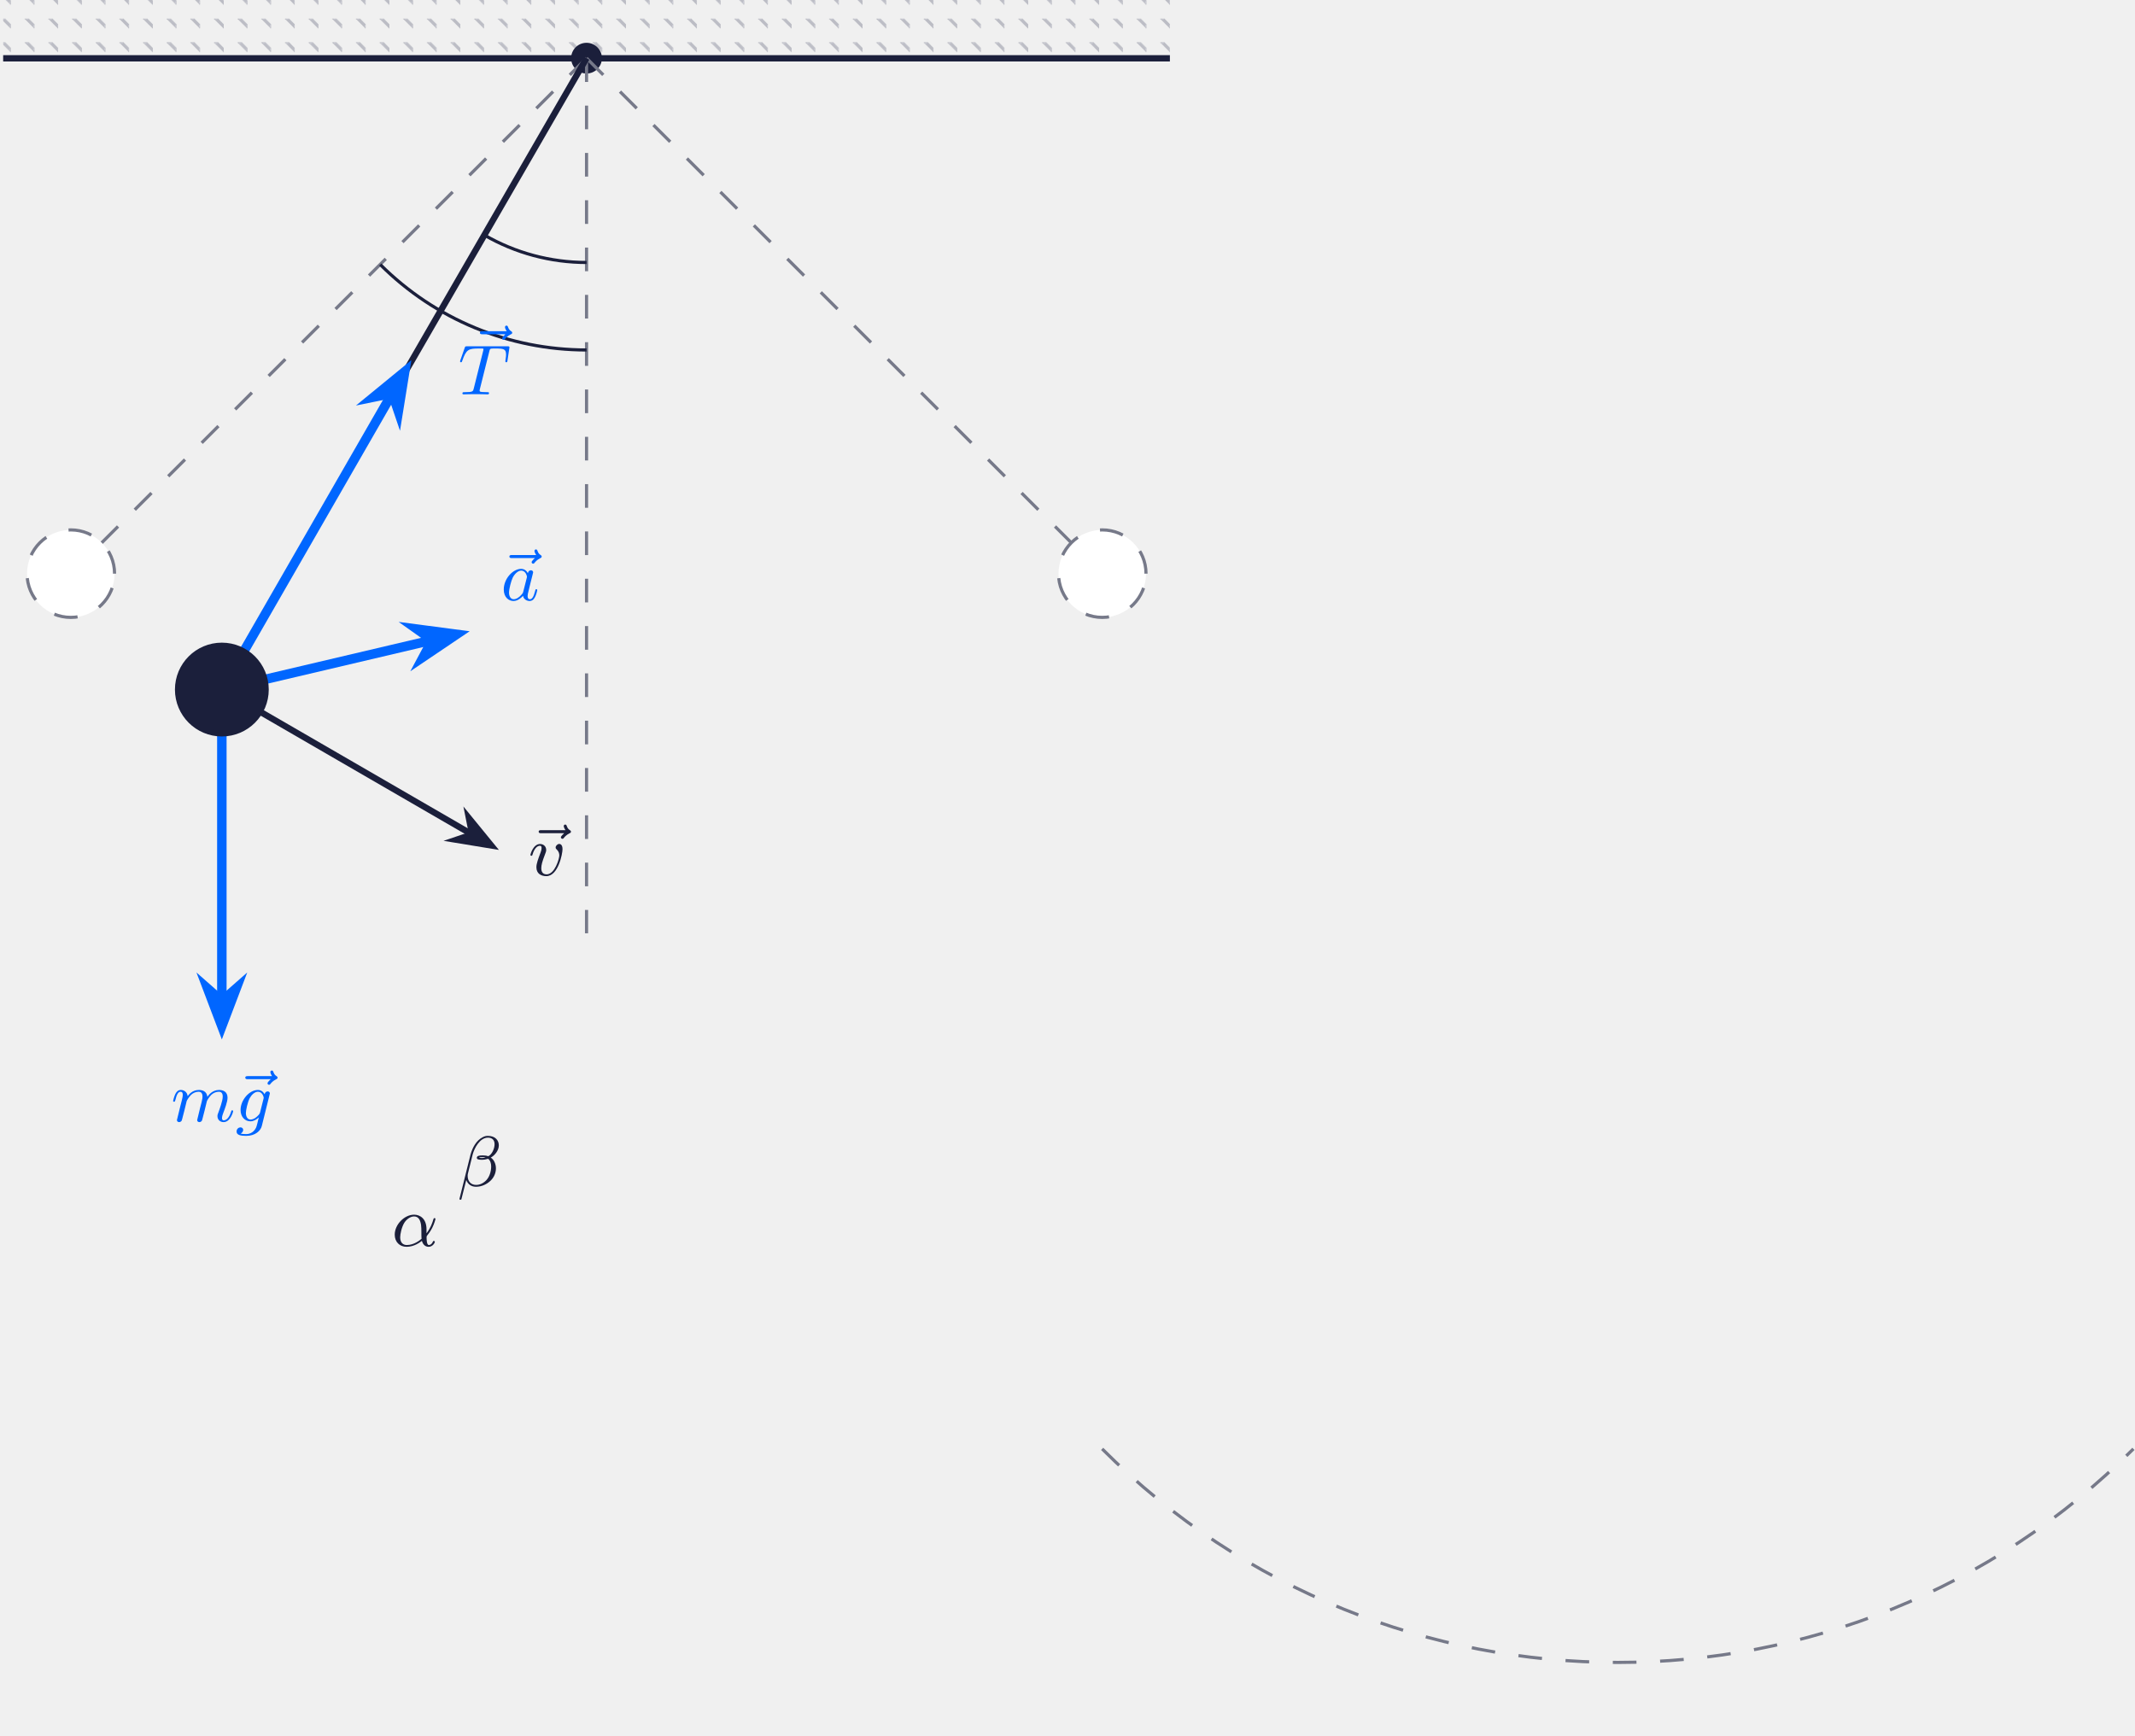
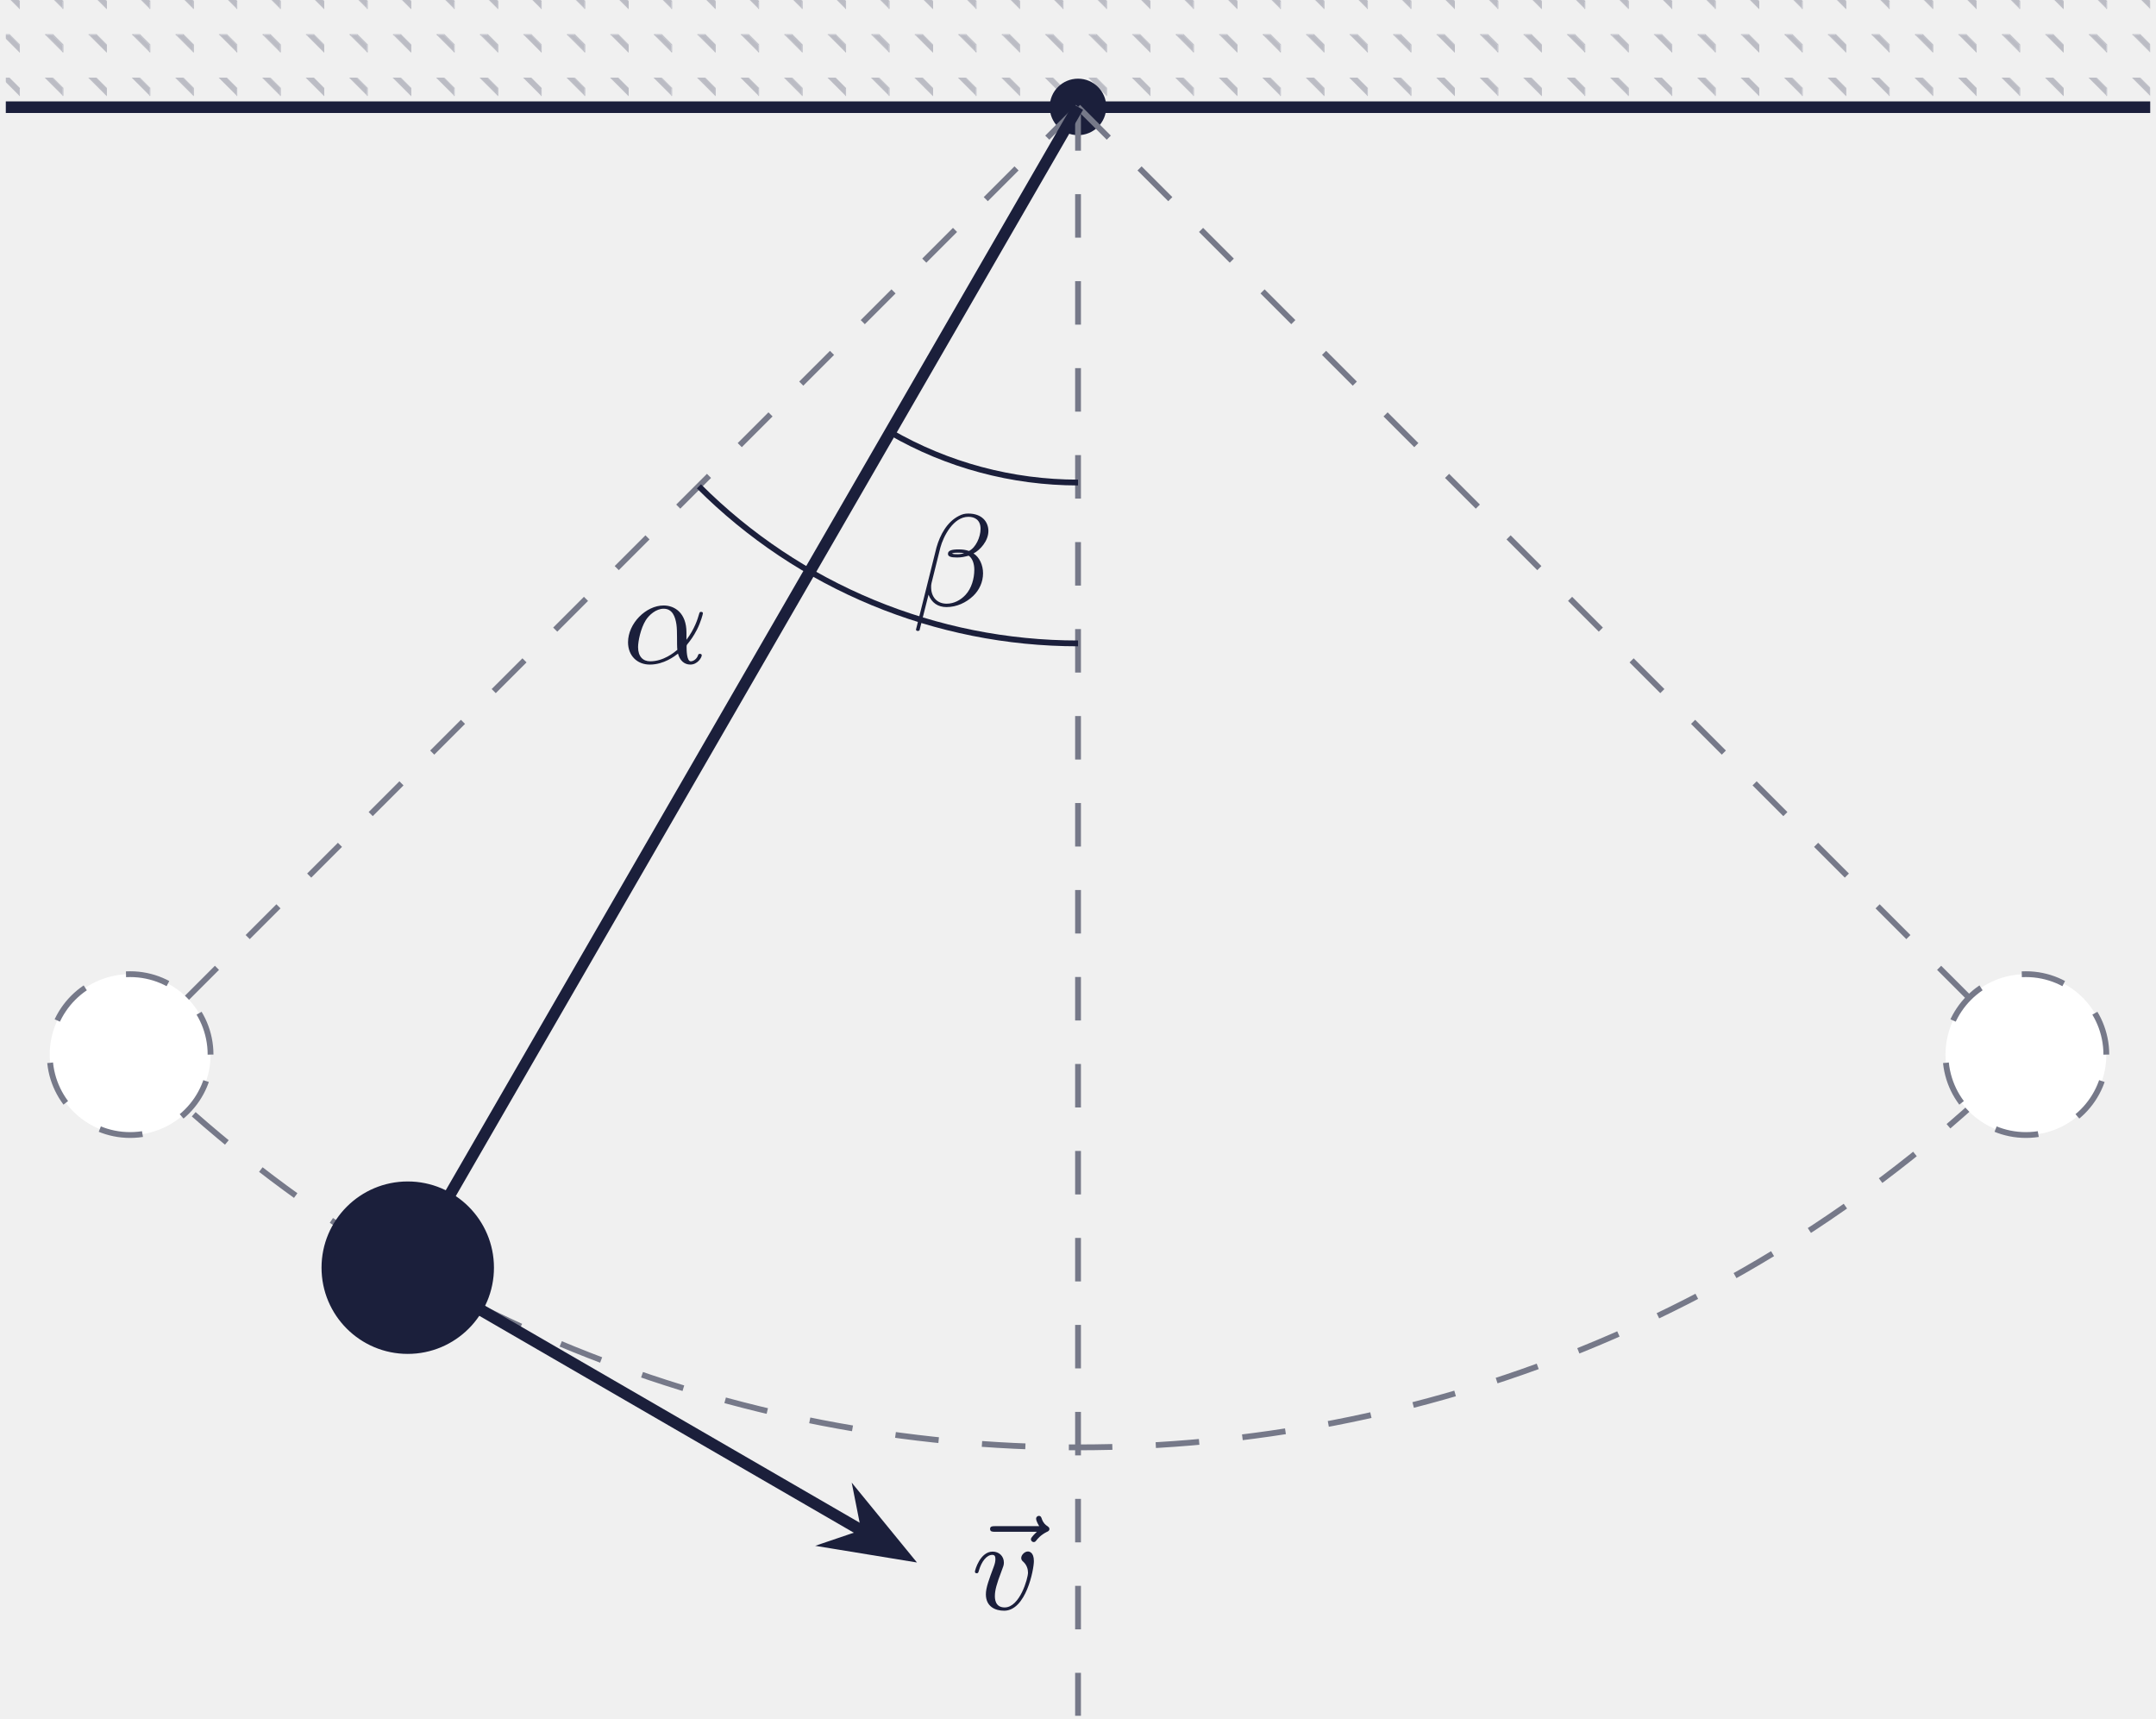
- <svg xmlns="http://www.w3.org/2000/svg" xmlns:xlink="http://www.w3.org/1999/xlink" version="1.1" width="350.65pt" height="285.015pt" viewBox="-70.008 -70.008 269.731 219.242">
+ <svg xmlns="http://www.w3.org/2000/svg" xmlns:xlink="http://www.w3.org/1999/xlink" version="1.1" width="192.659pt" height="153.558pt" viewBox="-70.008 -70.008 148.199 118.121">
  <defs>
    <pattern id="pat0-bbbcc4" x="-.996" y="-.996" width="2.989" height="2.989" viewBox="-.996 -.996 2.989 2.989" patternUnits="userSpaceOnUse" patternTransform="matrix(1 0 0 -1 4.09194 47.9139)" overflow="visible">
      <clipPath id="pc0">
        <rect x="-.996" y="-.996" width="4.981" height="4.981" />
      </clipPath>
      <g clip-path="url(#pc0)">
        <path d="M0 2.988L3.09-.102" stroke="#bbbcc4" fill="none" stroke-width=".399" stroke-miterlimit="10" />
      </g>
    </pattern>
    <path id="g0-11" d="M4.402-2.107C4.402-3.443 3.596-3.963 2.833-3.963C1.614-3.963 .386-2.726 .386-1.435C.386-.511 1.013 .099 1.883 .099C2.851 .099 3.587-.475 3.82-.655C3.936-.206 4.232 .099 4.671 .099C5.156 .099 5.452-.377 5.452-.538C5.452-.637 5.353-.637 5.326-.637C5.227-.637 5.218-.601 5.192-.52C5.093-.26 4.86-.126 4.698-.126C4.411-.126 4.411-.924 4.411-1.103C4.411-1.219 4.411-1.237 4.492-1.336C4.645-1.524 4.887-1.838 5.12-2.295C5.389-2.824 5.532-3.371 5.532-3.425C5.532-3.434 5.532-3.524 5.416-3.524C5.308-3.524 5.308-3.497 5.263-3.353C5.174-3.04 4.967-2.358 4.402-1.605V-2.107ZM3.775-.915C3.551-.726 2.824-.126 1.91-.126C1.408-.126 1.076-.457 1.076-1.103C1.076-1.488 1.246-2.376 1.605-2.95C1.838-3.318 2.313-3.739 2.833-3.739C3.434-3.739 3.631-3.201 3.712-2.663C3.784-2.179 3.73-1.318 3.775-.915Z" />
    <path id="g0-12" d="M5.254-5.129C5.254-5.747 4.824-6.33 3.873-6.33C3.649-6.33 3.461-6.294 3.21-6.16C2.412-5.747 1.937-4.878 1.686-3.999L.278 1.641C.269 1.695 .332 1.739 .395 1.739C.466 1.739 .511 1.713 .52 1.695L1.139-.753C1.354-.197 1.784 .099 2.376 .099C3.067 .099 3.73-.206 4.214-.672C4.627-1.067 4.887-1.623 4.887-2.224C4.887-2.78 4.645-3.327 4.232-3.587C4.671-3.811 5.254-4.438 5.254-5.129ZM3.587-3.596C3.443-3.56 3.291-3.533 3.138-3.533C3.004-3.533 2.869-3.533 2.744-3.578C2.851-3.64 3.022-3.64 3.138-3.64C3.291-3.64 3.443-3.64 3.587-3.596ZM4.716-5.281C4.716-4.716 4.385-3.981 3.918-3.757C3.694-3.838 3.47-3.865 3.21-3.865C2.744-3.865 2.475-3.793 2.475-3.56C2.475-3.371 2.681-3.309 3.102-3.309C3.416-3.309 3.622-3.362 3.9-3.434C4.187-3.237 4.286-2.815 4.286-2.475C4.286-1.865 4.098-1.193 3.685-.744C3.344-.377 2.887-.134 2.385-.134C1.713-.134 1.318-.61 1.318-1.264C1.318-1.354 1.318-1.453 1.345-1.551L1.955-3.999C2.161-4.761 2.842-6.106 3.882-6.106C4.313-6.106 4.716-5.891 4.716-5.281Z" />
-     <path id="g0-84" d="M3.936-5.461C3.99-5.658 4.008-5.747 4.16-5.774C4.232-5.792 4.519-5.792 4.707-5.792C5.738-5.792 6.043-5.73 6.043-5.03C6.043-4.914 6.043-4.779 5.963-4.25L5.954-4.178C5.954-4.116 5.99-4.053 6.079-4.053C6.187-4.053 6.205-4.133 6.223-4.268L6.456-5.819C6.465-5.864 6.474-5.918 6.474-5.945C6.474-6.07 6.384-6.07 6.214-6.07H1.112C.897-6.07 .888-6.061 .825-5.891L.269-4.313C.233-4.196 .233-4.178 .233-4.169C.233-4.125 .26-4.053 .35-4.053C.448-4.053 .466-4.107 .52-4.268C1.013-5.667 1.291-5.792 2.591-5.792H2.941C3.192-5.792 3.192-5.765 3.192-5.694C3.192-5.64 3.174-5.577 3.156-5.505L1.955-.708C1.874-.386 1.847-.278 .897-.278C.61-.278 .529-.278 .529-.117C.529 0 .646 0 .681 0C.915 0 1.175-.018 1.417-.018C1.668-.018 1.928-.027 2.179-.027C2.573-.027 2.591-.027 2.923-.018C3.04-.018 3.631 0 3.703 0C3.784 0 3.891 0 3.891-.161C3.891-.278 3.811-.278 3.587-.278S3.255-.278 3.013-.296C2.806-.323 2.699-.332 2.699-.484C2.699-.529 2.717-.601 2.735-.664L3.936-5.461Z" />
-     <path id="g0-97" d="M3.425-3.407C3.255-3.73 2.977-3.963 2.573-3.963C1.533-3.963 .377-2.726 .377-1.354C.377-.368 1.004 .099 1.605 .099C2.188 .099 2.663-.386 2.806-.556C2.905-.063 3.353 .099 3.64 .099C3.9 .099 4.125-.018 4.322-.395C4.483-.69 4.609-1.246 4.609-1.282C4.609-1.327 4.582-1.39 4.492-1.39C4.385-1.39 4.376-1.345 4.34-1.175C4.142-.395 3.945-.126 3.667-.126C3.443-.126 3.389-.341 3.389-.538C3.389-.708 3.434-.888 3.515-1.201L3.739-2.125C3.802-2.349 3.963-3.022 3.999-3.156C4.035-3.282 4.089-3.497 4.089-3.524C4.089-3.667 3.972-3.784 3.811-3.784C3.694-3.784 3.47-3.712 3.425-3.407ZM2.842-1.094C2.798-.924 2.798-.915 2.654-.744C2.331-.359 1.964-.126 1.632-.126C1.193-.126 1.04-.583 1.04-.968C1.04-1.408 1.3-2.439 1.515-2.869C1.802-3.407 2.215-3.739 2.573-3.739C3.174-3.739 3.309-3.022 3.309-2.959C3.309-2.914 3.291-2.86 3.282-2.824L2.842-1.094Z" />
-     <path id="g0-103" d="M4.367-3.524C4.367-3.667 4.25-3.784 4.089-3.784C3.936-3.784 3.748-3.676 3.703-3.425C3.506-3.766 3.219-3.963 2.851-3.963C1.766-3.963 .664-2.69 .664-1.435C.664-.592 1.193 0 1.91 0C2.313 0 2.672-.224 2.968-.493C2.851 0 2.708 .601 2.636 .762C2.591 .861 2.268 1.614 1.363 1.614C1.184 1.614 .897 1.605 .672 1.542C.843 1.47 .995 1.273 .995 1.085C.995 .888 .843 .762 .655 .762C.448 .762 .161 .924 .161 1.291C.161 1.731 .664 1.838 1.381 1.838C2.537 1.838 3.201 1.175 3.344 .601L4.367-3.524ZM3.138-1.166C3.102-1.004 3.093-.986 2.95-.816C2.493-.296 2.116-.224 1.937-.224C1.497-.224 1.336-.655 1.336-1.058C1.336-1.408 1.551-2.412 1.82-2.932C2.053-3.353 2.448-3.739 2.86-3.739C3.434-3.739 3.587-3.058 3.587-2.977C3.587-2.959 3.569-2.887 3.56-2.842L3.138-1.166Z" />
-     <path id="g0-109" d="M1.695-1.408C1.793-1.829 1.964-2.484 1.973-2.555C1.991-2.609 2.215-3.04 2.537-3.353C2.798-3.596 3.138-3.739 3.488-3.739C3.972-3.739 3.972-3.264 3.972-3.111C3.972-3.004 3.972-2.878 3.865-2.439L3.658-1.641C3.371-.484 3.3-.206 3.3-.161C3.3-.045 3.38 .099 3.578 .099C3.703 .099 3.838 .018 3.9-.09C3.927-.143 3.999-.43 4.044-.61L4.25-1.408C4.349-1.829 4.519-2.484 4.528-2.555C4.546-2.609 4.77-3.04 5.093-3.353C5.353-3.596 5.694-3.739 6.043-3.739C6.528-3.739 6.528-3.264 6.528-3.111C6.528-2.564 6.106-1.47 6.007-1.193C5.9-.915 5.864-.825 5.864-.655C5.864-.17 6.232 .099 6.635 .099C7.496 .099 7.846-1.184 7.846-1.282C7.846-1.327 7.819-1.39 7.729-1.39C7.63-1.39 7.621-1.345 7.586-1.228C7.361-.466 6.985-.126 6.662-.126C6.599-.126 6.438-.126 6.438-.412C6.438-.637 6.528-.87 6.599-1.067C6.779-1.524 7.137-2.475 7.137-2.977C7.137-3.775 6.545-3.963 6.07-3.963C5.218-3.963 4.752-3.327 4.591-3.102C4.501-3.847 3.891-3.963 3.515-3.963C2.681-3.963 2.242-3.371 2.098-3.183C2.044-3.667 1.677-3.963 1.228-3.963C.852-3.963 .664-3.685 .538-3.443C.386-3.129 .26-2.618 .26-2.582C.26-2.502 .323-2.475 .386-2.475C.484-2.475 .502-2.52 .547-2.699C.717-3.407 .906-3.739 1.21-3.739C1.479-3.739 1.479-3.452 1.479-3.318C1.479-3.129 1.408-2.851 1.354-2.618C1.291-2.385 1.201-2 1.166-1.892L.807-.421C.744-.206 .744-.188 .744-.161C.744-.045 .825 .099 1.022 .099C1.148 .099 1.282 .018 1.345-.09C1.372-.143 1.444-.43 1.488-.61L1.695-1.408Z" />
    <path id="g0-118" d="M4.313-3.309C4.313-3.936 3.981-3.972 3.9-3.972C3.676-3.972 3.443-3.73 3.443-3.524C3.443-3.389 3.524-3.318 3.587-3.264C3.829-3.04 3.909-2.753 3.909-2.52C3.909-2.125 3.344-.126 2.304-.126C1.632-.126 1.632-.753 1.632-.915C1.632-1.3 1.757-1.757 2.071-2.573C2.215-2.95 2.251-3.04 2.251-3.21C2.251-3.649 1.919-3.963 1.479-3.963C.619-3.963 .26-2.69 .26-2.582C.26-2.502 .323-2.475 .386-2.475C.484-2.475 .493-2.529 .529-2.645C.717-3.3 1.076-3.739 1.453-3.739C1.632-3.739 1.668-3.622 1.668-3.443C1.668-3.291 1.632-3.129 1.551-2.914C1.228-2.053 1.013-1.479 1.013-1.031C1.013-.188 1.65 .099 2.268 .099C3.775 .099 4.313-2.735 4.313-3.309Z" />
    <path id="g0-126" d="M4.86-5.326C4.842-5.308 4.447-4.958 4.447-4.815C4.447-4.707 4.537-4.618 4.645-4.618C4.734-4.618 4.779-4.68 4.815-4.725C4.914-4.851 5.12-5.102 5.523-5.308C5.631-5.353 5.721-5.398 5.721-5.523C5.721-5.622 5.631-5.676 5.586-5.712C5.452-5.792 5.299-5.927 5.2-6.205C5.165-6.312 5.129-6.42 4.994-6.42C4.914-6.42 4.806-6.357 4.806-6.223C4.806-6.061 4.985-5.765 5.021-5.712H1.973C1.82-5.712 1.641-5.712 1.641-5.523C1.641-5.326 1.811-5.326 1.973-5.326H4.86Z" />
  </defs>
  <g id="page1">
    <path d="M-69.609-62.641V-70.008H77.793V-62.641Z" fill="url(#pat0-bbbcc4)" />
    <path d="M-69.609-62.641H77.793" stroke="#1b1f3b" fill="none" stroke-width=".797" stroke-miterlimit="10" />
    <path d="M6.035-62.66C6.035-63.734 5.164-64.601 4.094-64.601C3.02-64.601 2.148-63.734 2.148-62.66S3.02-60.719 4.094-60.719C5.164-60.719 6.035-61.586 6.035-62.66Z" fill="#1b1f3b" />
    <path d="M4.094-62.641V47.914" stroke="#767989" fill="none" stroke-width=".399" stroke-miterlimit="10" stroke-dasharray="2.989 2.989" />
-     <path d="M69.234 113.059C105.215 149.035 163.547 149.035 199.524 113.059" stroke="#767989" fill="none" stroke-width=".399" stroke-miterlimit="10" stroke-dasharray="2.989 2.989" />
+     <path d="M-61.051 2.484C-25.074 38.461 33.258 38.461 69.234 2.484" stroke="#767989" fill="none" stroke-width=".399" stroke-miterlimit="10" stroke-dasharray="2.989 2.989" />
    <path d="M4.094-62.66L-61.062 2.473" stroke="#767989" fill="none" stroke-width=".399" stroke-miterlimit="10" stroke-dasharray="2.989 2.989" />
    <path d="M4.094-62.66L69.25 2.473" stroke="#767989" fill="none" stroke-width=".399" stroke-miterlimit="10" stroke-dasharray="2.989 2.989" />
    <path d="M-55.535 2.473C-55.535-.578-58.012-3.055-61.062-3.055C-64.117-3.055-66.59-.578-66.59 2.473C-66.59 5.527-64.117 8-61.062 8C-58.012 8-55.535 5.527-55.535 2.473Z" fill="#fff" />
    <path d="M-55.535 2.473C-55.535-.578-58.012-3.055-61.062-3.055C-64.117-3.055-66.59-.578-66.59 2.473C-66.59 5.527-64.117 8-61.062 8C-58.012 8-55.535 5.527-55.535 2.473Z" stroke="#767989" fill="none" stroke-width=".399" stroke-miterlimit="10" stroke-dasharray="2.989 2.989" />
    <path d="M74.777 2.473C74.777-.578 72.301-3.055 69.25-3.055C66.195-3.055 63.723-.578 63.723 2.473C63.723 5.527 66.195 8 69.25 8C72.301 8 74.777 5.527 74.777 2.473Z" fill="#fff" />
    <path d="M74.777 2.473C74.777-.578 72.301-3.055 69.25-3.055C66.195-3.055 63.723-.578 63.723 2.473C63.723 5.527 66.195 8 69.25 8C72.301 8 74.777 5.527 74.777 2.473Z" stroke="#767989" fill="none" stroke-width=".399" stroke-miterlimit="10" stroke-dasharray="2.989 2.989" />
    <path d="M4.094-62.66L-41.98 17.117" stroke="#1b1f3b" fill="none" stroke-width=".797" stroke-miterlimit="10" />
    <path d="M4.094-25.789C-5.68-25.789-15.055-29.672-21.965-36.582" stroke="#1b1f3b" fill="none" stroke-width=".399" stroke-miterlimit="10" />
-     <g fill="#1b1f3b" transform="matrix(1 0 0 1 -24.61684 39.5144)">
+     <g fill="#1b1f3b" transform="matrix(1 0 0 1 -31.31604 -72.3459)">
      <use x="4.092" y="47.914" xlink:href="#g0-11" />
    </g>
    <path d="M4.094-36.844C-.434-36.844-4.887-38.035-8.805-40.301" stroke="#1b1f3b" fill="none" stroke-width=".399" stroke-miterlimit="10" />
-     <g fill="#1b1f3b" transform="matrix(1 0 0 1 -16.33314 31.9268)">
+     <g fill="#1b1f3b" transform="matrix(1 0 0 1 -11.41405 -76.2973)">
      <use x="4.092" y="47.914" xlink:href="#g0-12" />
-     </g>
-     <path d="M-41.98 17.117V56.184" stroke="#06f" fill="none" stroke-width="1.196" stroke-miterlimit="10" />
-     <path d="M-41.981 59.637L-40.184 54.902L-41.981 56.48L-43.777 54.902Z" fill="#06f" />
-     <path d="M-41.981 59.637L-40.184 54.902L-41.981 56.48L-43.777 54.902Z" stroke="#06f" fill="none" stroke-width="1.196" stroke-miterlimit="10" />
-     <g fill="#06f" transform="matrix(1 0 0 1 -52.49004 23.7591)">
-       <use x="4.092" y="47.914" xlink:href="#g0-109" />
-       <use x="11.831" y="47.914" xlink:href="#g0-126" />
-       <use x="12.211" y="47.914" xlink:href="#g0-103" />
-     </g>
-     <path d="M-41.98 17.117L-20.598-20.055" stroke="#06f" fill="none" stroke-width="1.196" stroke-miterlimit="10" />
-     <path d="M-18.875-23.047L-22.793-19.836L-20.449-20.312L-19.68-18.047Z" fill="#06f" />
-     <path d="M-18.875-23.047L-22.793-19.836L-20.449-20.312L-19.68-18.047Z" stroke="#06f" fill="none" stroke-width="1.195" stroke-miterlimit="10" />
-     <g fill="#06f" transform="matrix(1 0 0 1 -16.20974 -68.0959)">
-       <use x="5.194" y="45.647" xlink:href="#g0-126" />
-       <use x="4.092" y="47.914" xlink:href="#g0-84" />
    </g>
    <path d="M-41.98 17.117L-10.531 35.328" stroke="#1b1f3b" fill="none" stroke-width=".797" stroke-miterlimit="10" />
    <path d="M-7.953 36.816L-10.762 33.379L-10.356 35.426L-12.336 36.098Z" fill="#1b1f3b" />
    <path d="M-7.953 36.816L-10.762 33.379L-10.356 35.426L-12.336 36.098Z" stroke="#1b1f3b" fill="none" stroke-width=".797" stroke-miterlimit="10" />
    <g fill="#1b1f3b" transform="matrix(1 0 0 1 -7.34607 -7.3193)">
      <use x="3.753" y="47.914" xlink:href="#g0-126" />
      <use x="4.092" y="47.914" xlink:href="#g0-118" />
    </g>
-     <path d="M-41.98 17.117L-15.676 10.93" stroke="#06f" fill="none" stroke-width="1.196" stroke-miterlimit="10" />
-     <path d="M-12.312 10.137L-17.336 9.477L-15.387 10.859L-16.512 12.969Z" fill="#06f" />
-     <path d="M-12.312 10.137L-17.336 9.477L-15.387 10.859L-16.512 12.969Z" stroke="#06f" fill="none" stroke-width="1.195" stroke-miterlimit="10" />
-     <g fill="#06f" transform="matrix(1 0 0 1 -10.83159 -42.08302)">
-       <use x="3.54" y="47.914" xlink:href="#g0-126" />
-       <use x="4.092" y="47.914" xlink:href="#g0-97" />
-     </g>
    <path d="M-36.453 17.117C-36.453 14.066-38.93 11.59-41.98 11.59C-45.035 11.59-47.508 14.066-47.508 17.117C-47.508 20.172-45.035 22.645-41.98 22.645C-38.93 22.645-36.453 20.172-36.453 17.117Z" fill="#1b1f3b" />
    <path d="M-36.453 17.117C-36.453 14.066-38.93 11.59-41.98 11.59C-45.035 11.59-47.508 14.066-47.508 17.117C-47.508 20.172-45.035 22.645-41.98 22.645C-38.93 22.645-36.453 20.172-36.453 17.117Z" stroke="#1b1f3b" fill="none" stroke-width=".797" stroke-miterlimit="10" />
  </g>
</svg>
